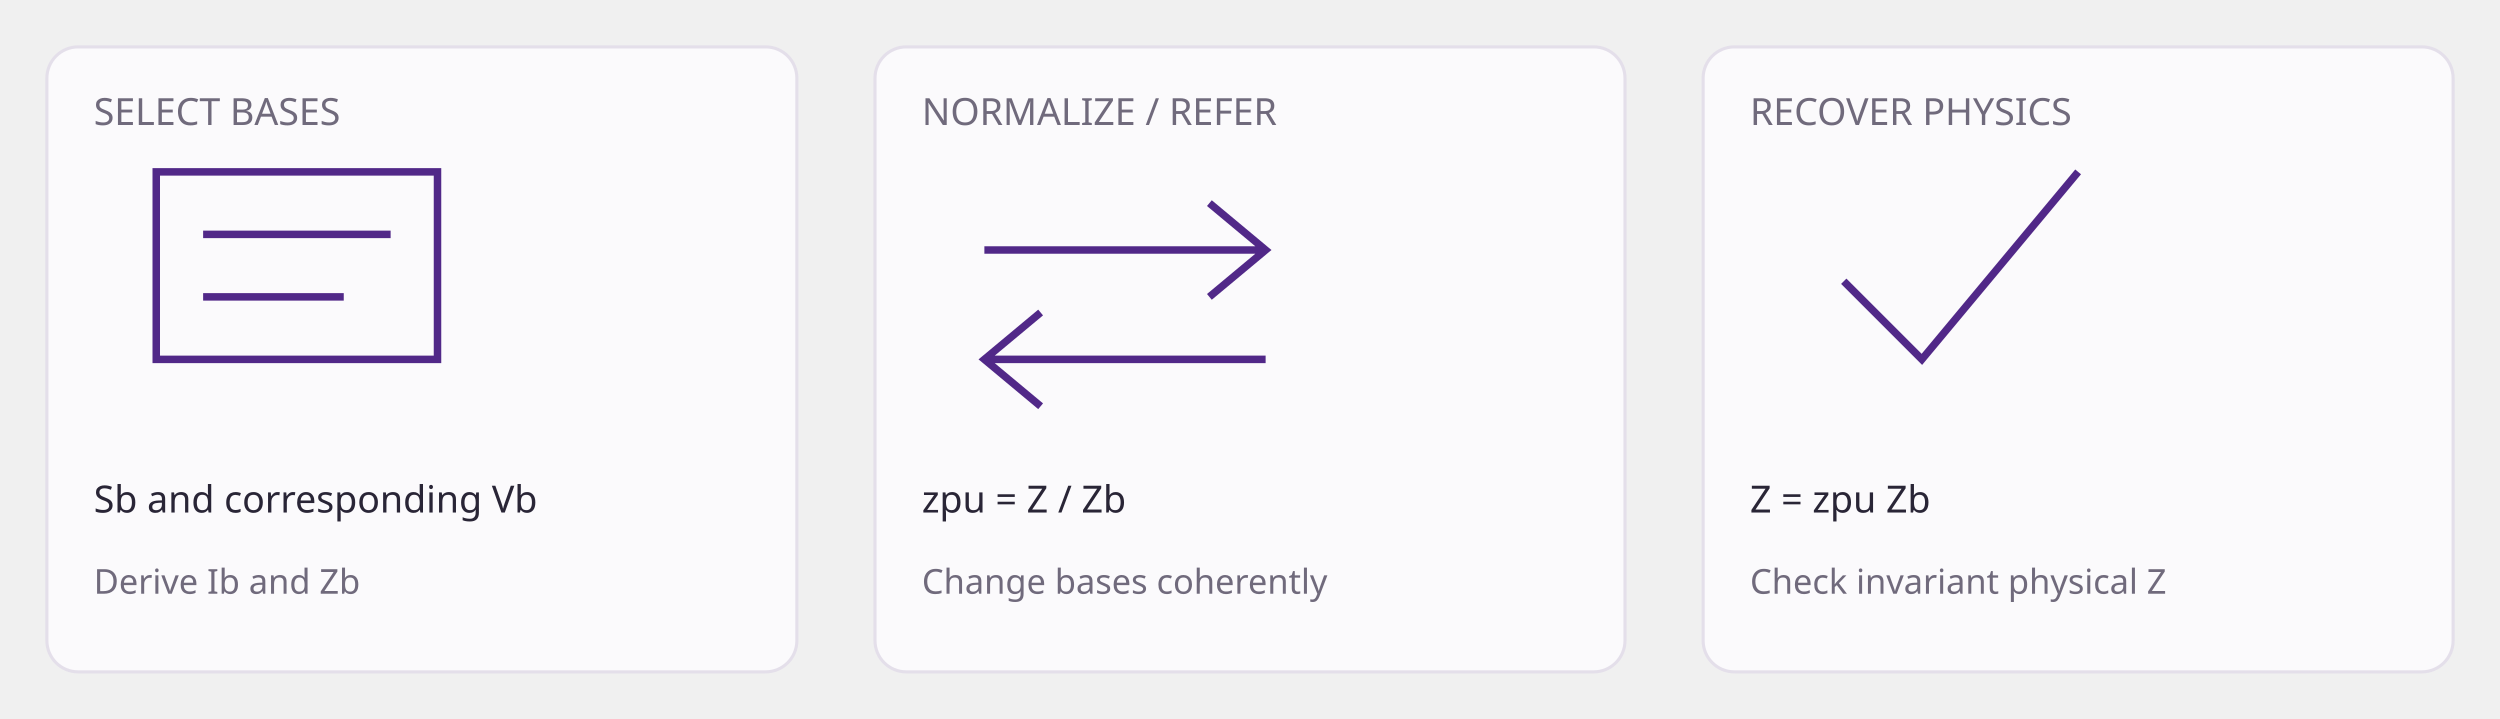
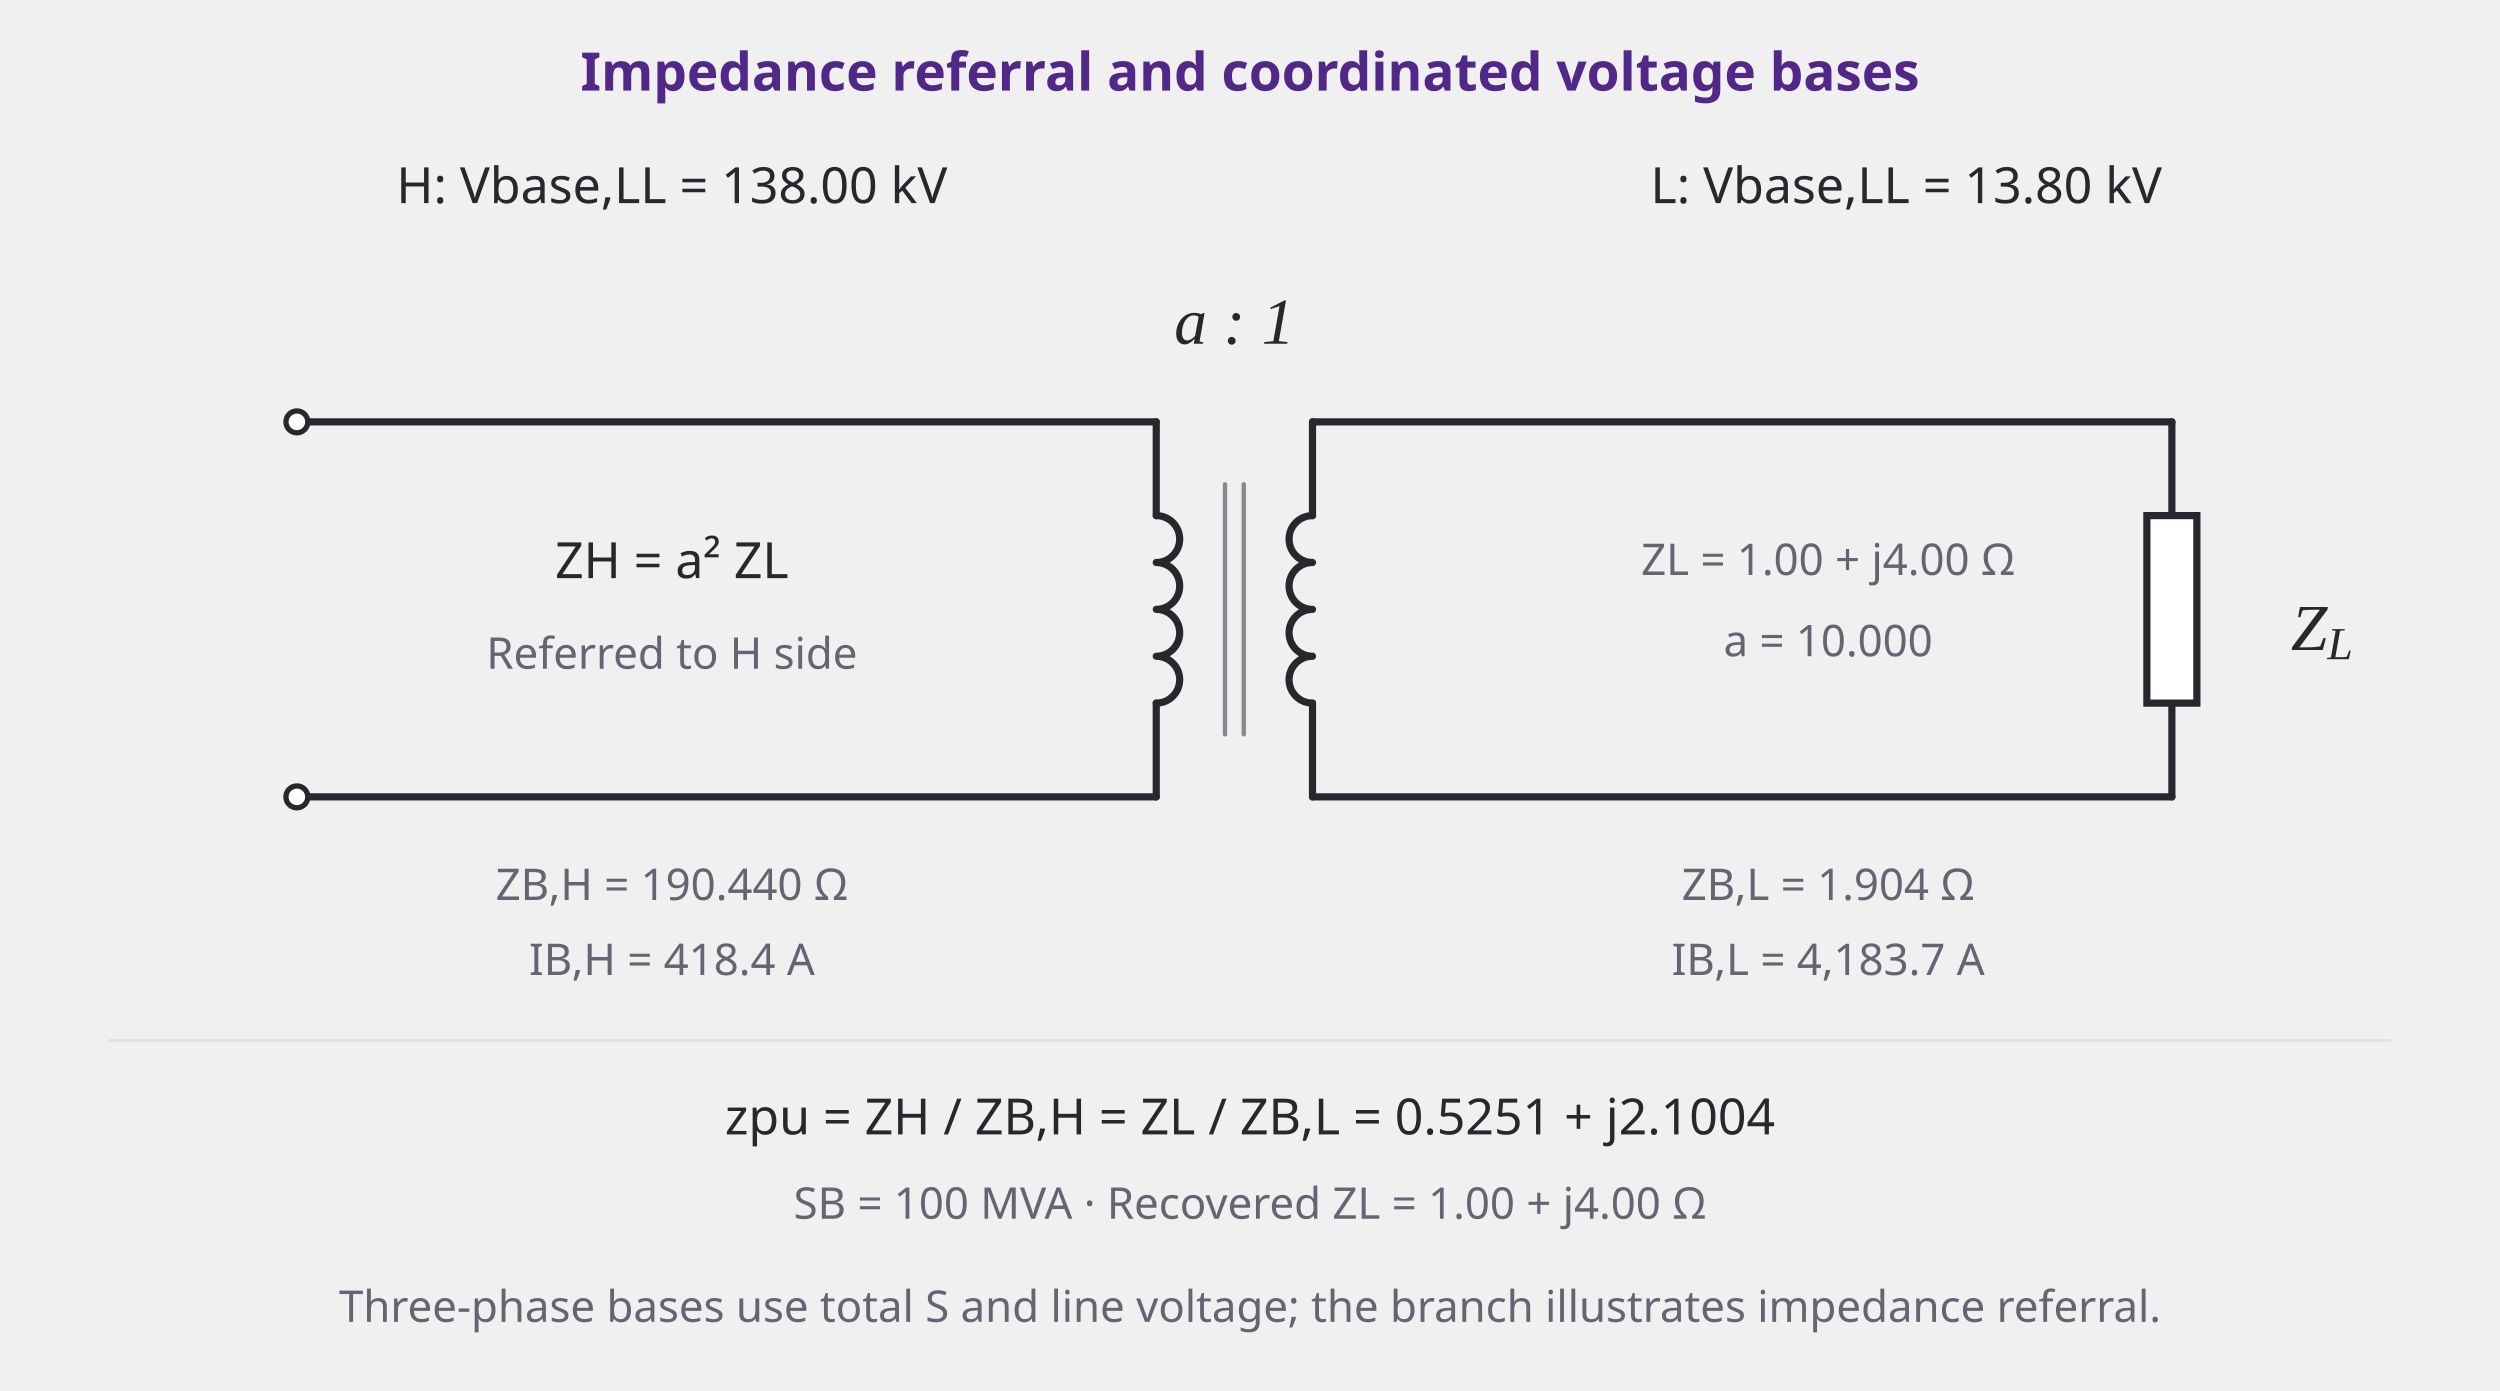
- <svg xmlns="http://www.w3.org/2000/svg" viewBox="0 0 800 230" role="img" aria-labelledby="title desc">
-   <g font-family="system-ui,sans-serif" fill="#292536">
-     <g>
-       <rect x="15" y="15" width="240" height="200" rx="10" fill="#fbfafc" stroke="#e4dfea" />
-       <text x="30" y="40" font-size="12" fill="#706a7c">SELECT BASES</text>
-       <g stroke="#512888" stroke-width="2.4" fill="none">
-         <path d="M50 55h90v60h-90ZM65 75h60m-60 20h45" />
-       </g>
-       <text x="30" y="164" font-size="12">Sb and corresponding Vb</text>
-       <text x="30" y="190" font-size="11" fill="#706a7c">Derive Ib and Zb</text>
-     </g>
-     <g>
-       <rect x="280" y="15" width="240" height="200" rx="10" fill="#fbfafc" stroke="#e4dfea" />
-       <text x="295" y="40" font-size="12" fill="#706a7c">NORMALIZE / REFER</text>
-       <g stroke="#512888" stroke-width="2.4" fill="none">
-         <path d="M315 80h90m-18-15 18 15-18 15M405 115h-90m18-15-18 15 18 15" />
-       </g>
-       <text x="295" y="164" font-size="12">zpu = Z / Zb</text>
-       <text x="295" y="190" font-size="11" fill="#706a7c">Change bases coherently</text>
-     </g>
-     <g>
-       <rect x="545" y="15" width="240" height="200" rx="10" fill="#fbfafc" stroke="#e4dfea" />
-       <text x="560" y="40" font-size="12" fill="#706a7c">RECOVER PHYSICS</text>
-       <g stroke="#512888" stroke-width="2.4" fill="none">
-         <path d="M590 90l25 25 50-60" />
-       </g>
-       <text x="560" y="164" font-size="12">Z = zpu Zb</text>
-       <text x="560" y="190" font-size="11" fill="#706a7c">Check invariant physical Z</text>
-     </g>
+ <svg xmlns="http://www.w3.org/2000/svg" viewBox="0 0 800 445" role="img">
+   <style>.ed-wire{fill:none;stroke:#29262e;stroke-width:2.3;stroke-linecap:round;stroke-linejoin:round}.ed-axis{fill:none;stroke:#b9b1c3;stroke-width:1}.ed-text{font:14px system-ui,sans-serif;fill:#696273}.ed-label{font:16px system-ui,sans-serif;fill:#29262e}.ed-heading{font:600 17px system-ui,sans-serif;fill:#512888}.ed-math{font:italic 21px Georgia,"Times New Roman",serif;fill:#29262e}.ed-small{font:12px system-ui,sans-serif;fill:#696273}.ed-core{stroke:#8b8691;stroke-width:1.4;fill:none}.stage-circuit-wire{fill:none;stroke:#29262e;stroke-width:2.4;stroke-linecap:round;stroke-linejoin:round}.stage-circuit-core{fill:none;stroke:#8b8691;stroke-width:1.4}.stage-circuit-symbol{font:italic 22px Georgia,"Times New Roman",serif;fill:#29262e}.stage-circuit-value{font:14px system-ui,sans-serif;fill:#5a5363}.stage-circuit-heading{font:600 16px system-ui,sans-serif;fill:#512888}</style>
+   <defs>
+     <marker id="ed-per-unit-purple" viewBox="0 0 10 10" refX="9" refY="5" markerWidth="5" markerHeight="5" orient="auto">
+       <path d="M0 0L10 5L0 10Z" fill="#512888" />
+     </marker>
+     <marker id="ed-per-unit-red" viewBox="0 0 10 10" refX="9" refY="5" markerWidth="5" markerHeight="5" orient="auto">
+       <path d="M0 0L10 5L0 10Z" fill="#a33e3e" />
+     </marker>
+     <marker id="ed-per-unit-blue" viewBox="0 0 10 10" refX="9" refY="5" markerWidth="5" markerHeight="5" orient="auto">
+       <path d="M0 0L10 5L0 10Z" fill="#0877a0" />
+     </marker>
+     <marker id="ed-per-unit-gold" viewBox="0 0 10 10" refX="9" refY="5" markerWidth="5" markerHeight="5" orient="auto">
+       <path d="M0 0L10 5L0 10Z" fill="#b57813" />
+     </marker>
+     <marker id="ed-per-unit-teal" viewBox="0 0 10 10" refX="9" refY="5" markerWidth="5" markerHeight="5" orient="auto">
+       <path d="M0 0L10 5L0 10Z" fill="#087e75" />
+     </marker>
+   </defs>
+   <text x="400" y="29" text-anchor="middle" class="ed-heading">Impedance referral and coordinated voltage bases</text>
+   <text x="215" y="65" text-anchor="middle" class="ed-label">H: Vbase,LL = 138.00 kV</text>
+   <text x="610" y="65" text-anchor="middle" class="ed-label">L: Vbase,LL = 13.80 kV</text>
+   <path d="M95 135H370 M95 255H370 M420 135H695 M420 255H695" fill="none" stroke="#29262e" stroke-width="2.3" stroke-linecap="round" stroke-linejoin="round" />
+   <g transform="translate(370 135) rotate(90)">
+     <path d="M0 0L30 0" fill="none" stroke="#29262e" stroke-width="2.3" stroke-linecap="round" stroke-linejoin="round" />
+     <path d="M90 0L120 0" fill="none" stroke="#29262e" stroke-width="2.3" stroke-linecap="round" stroke-linejoin="round" />
+     <path d="M30 0a7.5 7.5 0 0 1 15 0a7.5 7.5 0 0 1 15 0a7.5 7.5 0 0 1 15 0a7.5 7.5 0 0 1 15 0" fill="none" stroke="#29262e" stroke-width="2.3" stroke-linecap="round" stroke-linejoin="round" />
  </g>
+   <g transform="translate(420 255) rotate(-90)">
+     <path d="M0 0L30 0" fill="none" stroke="#29262e" stroke-width="2.3" stroke-linecap="round" stroke-linejoin="round" />
+     <path d="M90 0L120 0" fill="none" stroke="#29262e" stroke-width="2.3" stroke-linecap="round" stroke-linejoin="round" />
+     <path d="M30 0a7.5 7.5 0 0 1 15 0a7.5 7.5 0 0 1 15 0a7.5 7.5 0 0 1 15 0a7.5 7.5 0 0 1 15 0" fill="none" stroke="#29262e" stroke-width="2.3" stroke-linecap="round" stroke-linejoin="round" />
+   </g>
+   <path d="M392 155V235 M398 155V235" fill="none" stroke="#8b8691" stroke-width="1.4" stroke-linecap="round" stroke-linejoin="round" />
+   <g transform="translate(695 135) rotate(90)">
+     <path d="M0 0L30 0" fill="none" stroke="#29262e" stroke-width="2.3" stroke-linecap="round" stroke-linejoin="round" />
+     <path d="M90 0L120 0" fill="none" stroke="#29262e" stroke-width="2.3" stroke-linecap="round" stroke-linejoin="round" />
+     <rect x="30" y="-8" width="60" height="16" fill="#fff" stroke="#29262e" stroke-width="2.3" />
+   </g>
+   <circle cx="95" cy="135" r="3.5" fill="#fff" stroke="#29262e" stroke-width="1.7" />
+   <circle cx="95" cy="255" r="3.5" fill="#fff" stroke="#29262e" stroke-width="1.7" />
+   <text x="395" y="110" text-anchor="middle" class="ed-math">a : 1</text>
+   <text x="743" y="208" text-anchor="middle" class="ed-math">Z<tspan baseline-shift="sub" font-size="70%">L</tspan>
+   </text>
+   <text x="215" y="185" text-anchor="middle" class="ed-label">ZH = a² ZL</text>
+   <text x="215" y="214" text-anchor="middle" class="ed-text">Referred to H side</text>
+   <text x="585" y="184" text-anchor="middle" class="ed-text">ZL = 1.00 + j4.00 Ω</text>
+   <text x="585" y="210" text-anchor="middle" class="ed-text">a = 10.000</text>
+   <text x="215" y="288" text-anchor="middle" class="ed-text">ZB,H = 190.440 Ω</text>
+   <text x="585" y="288" text-anchor="middle" class="ed-text">ZB,L = 1.904 Ω</text>
+   <text x="215" y="312" text-anchor="middle" class="ed-text">IB,H = 418.4 A</text>
+   <text x="585" y="312" text-anchor="middle" class="ed-text">IB,L = 4,183.7 A</text>
+   <path d="M35 333L765 333" fill="none" stroke="#e5dfec" stroke-width="1" stroke-linecap="round" stroke-linejoin="round" />
+   <text x="400" y="363" text-anchor="middle" class="ed-label">zpu = ZH / ZB,H = ZL / ZB,L = 0.5251 + j2.1004</text>
+   <text x="400" y="390" text-anchor="middle" class="ed-text">SB = 100 MVA · Recovered ZL = 1.00 + j4.00 Ω</text>
+   <text x="400" y="423" text-anchor="middle" class="ed-text">Three-phase bases use total S and line voltage; the branch illustrates impedance referral.</text>
</svg>
